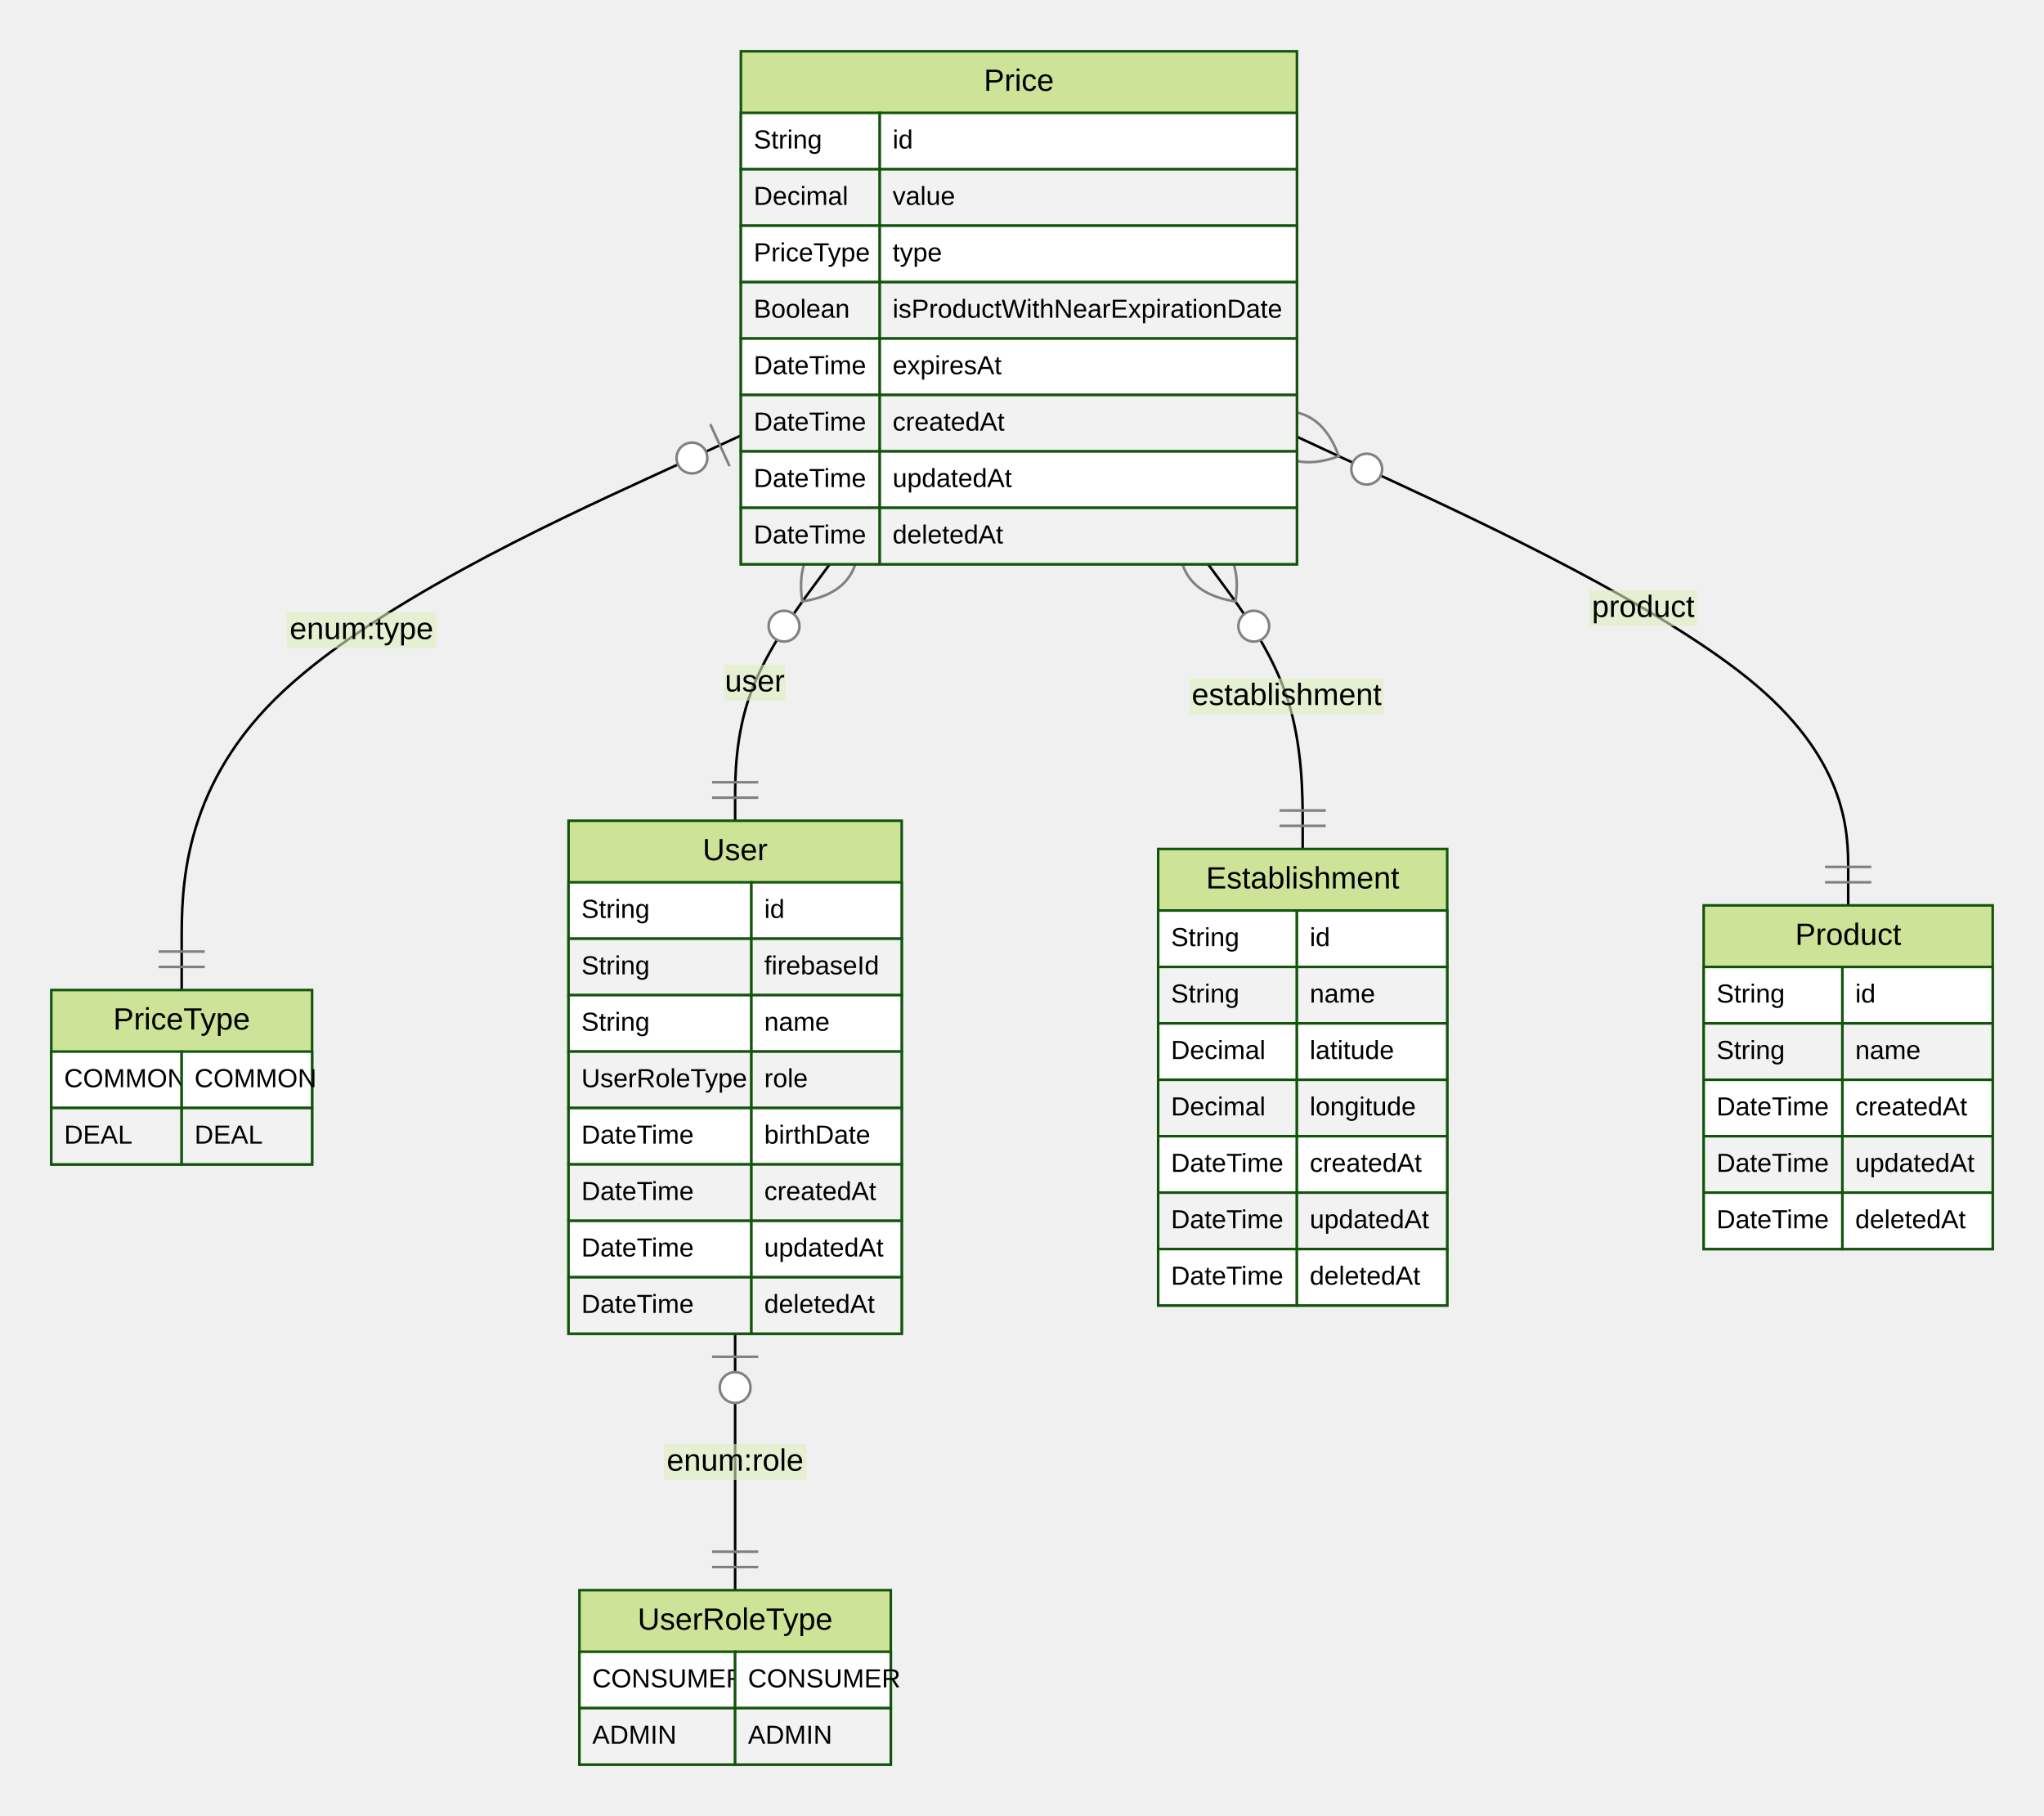
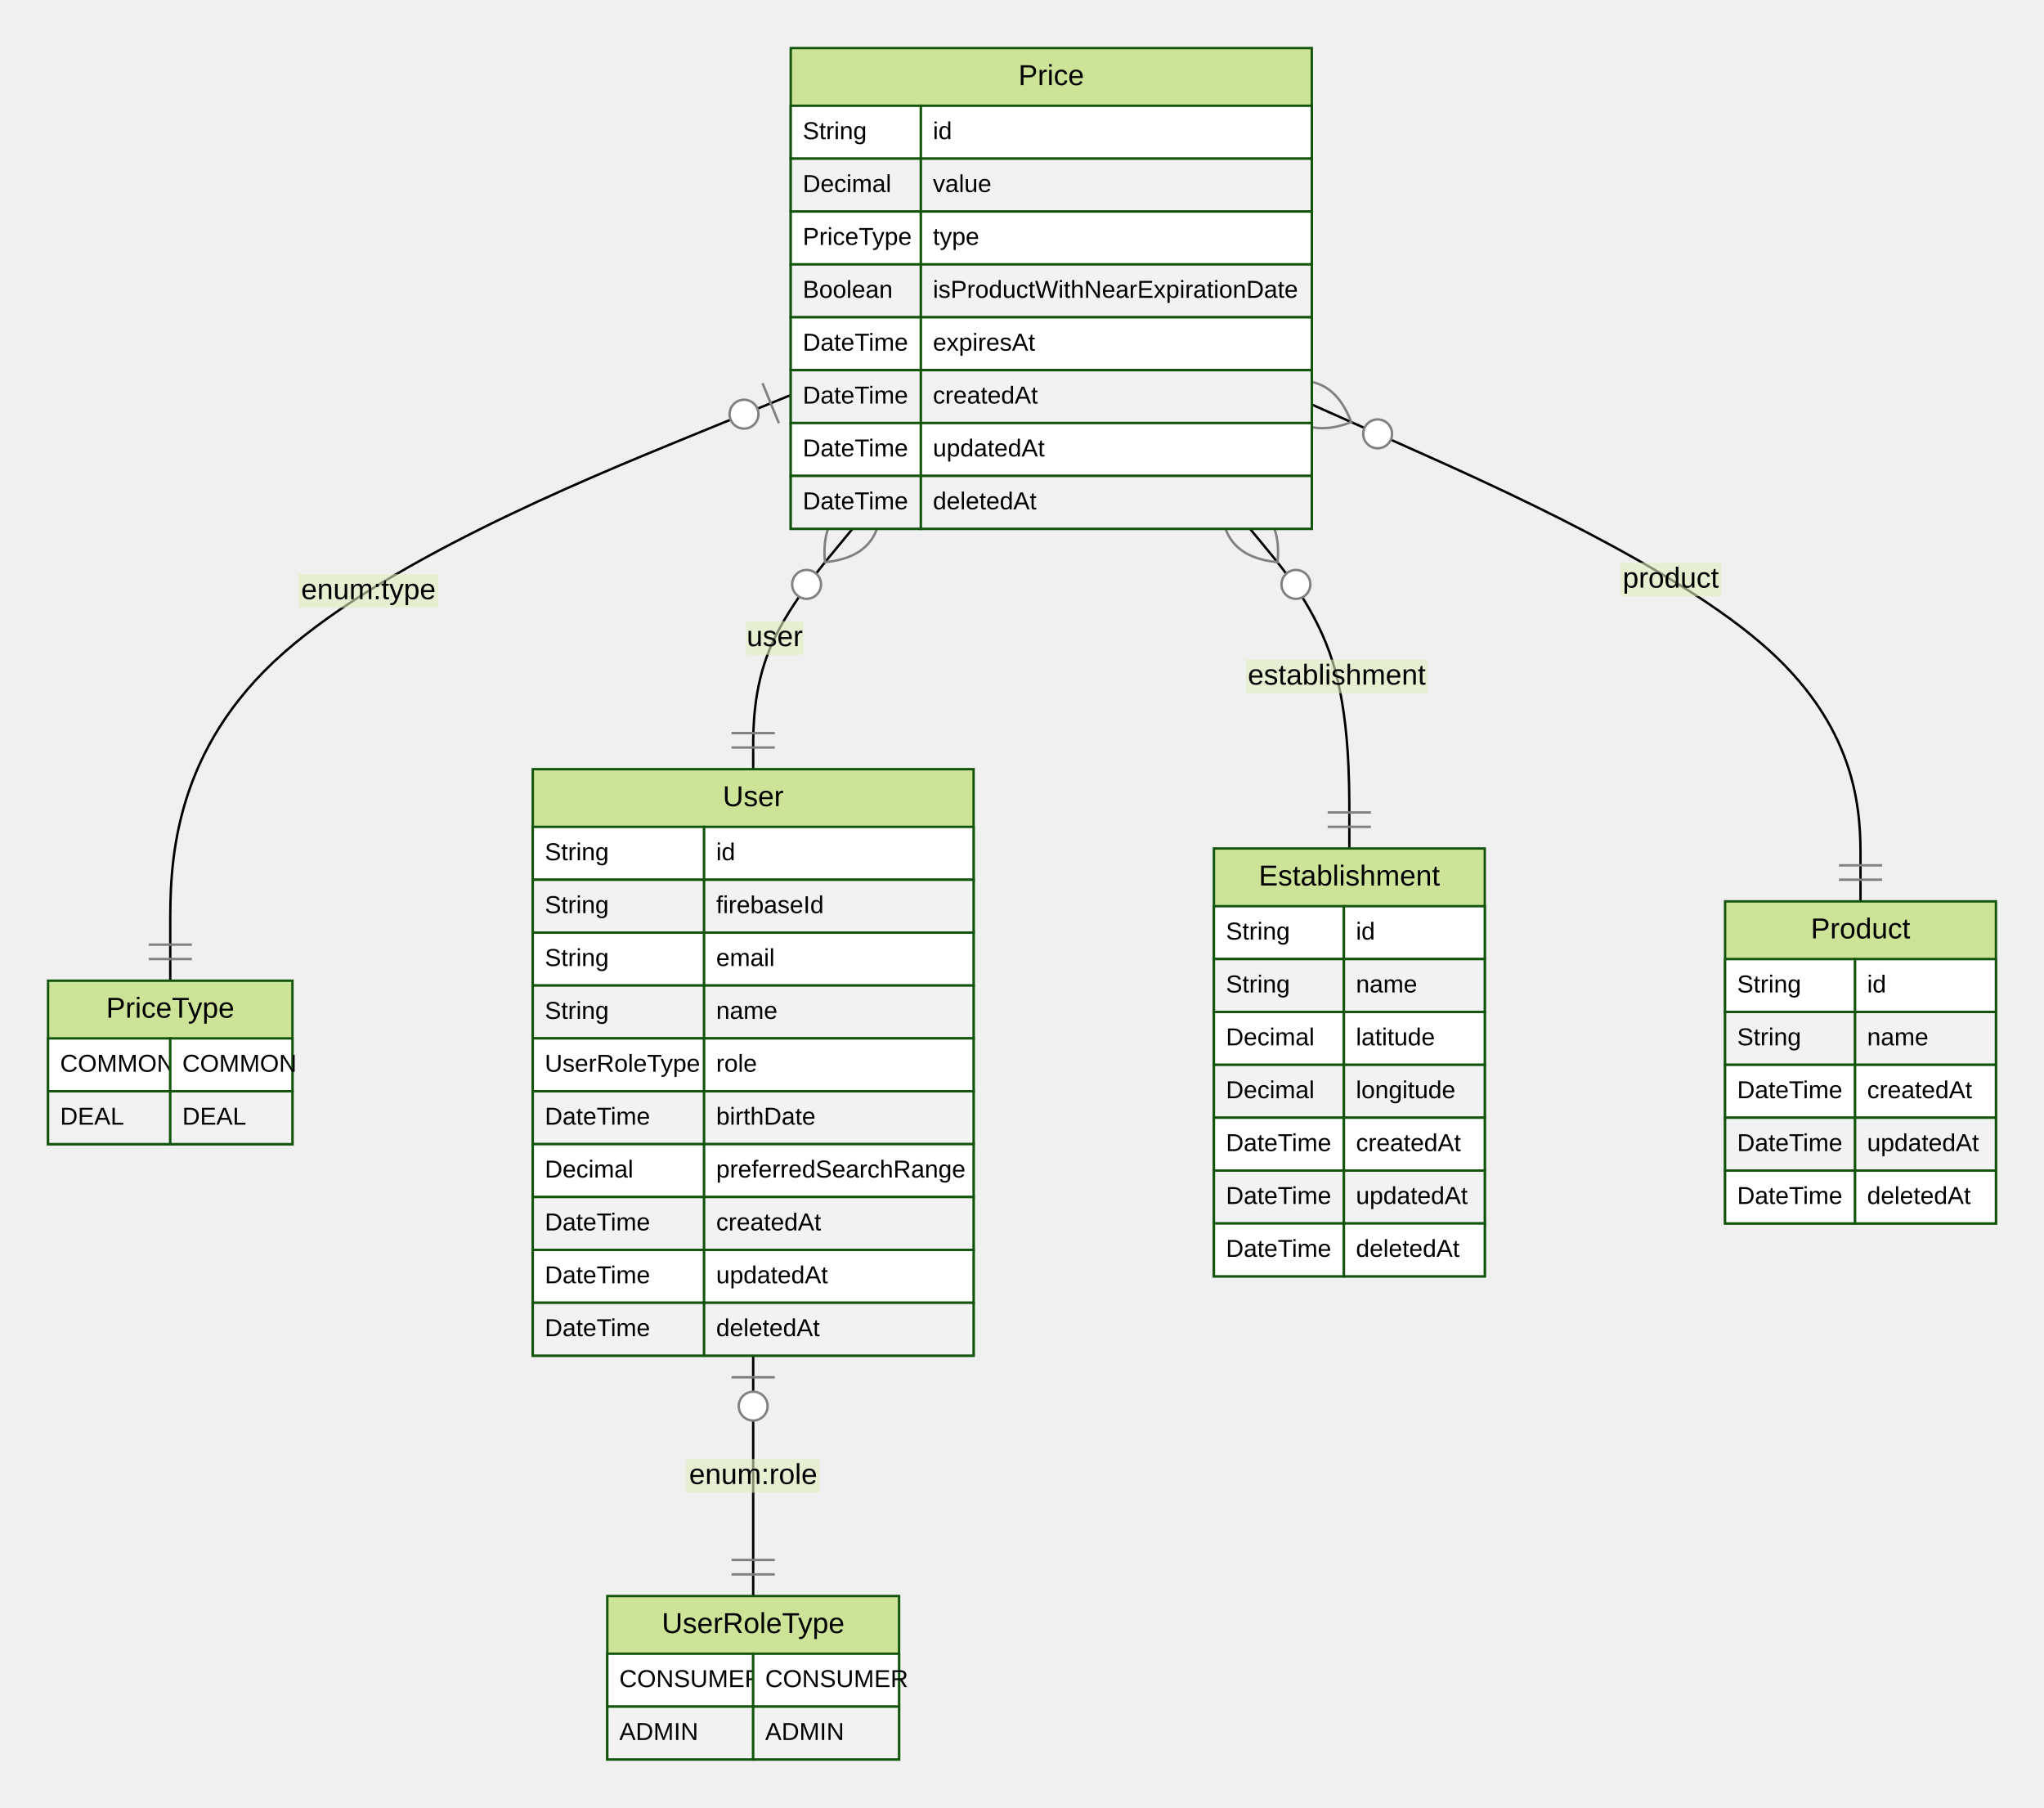
- <svg xmlns="http://www.w3.org/2000/svg" id="mermaid-0" width="100%" height="708" style="max-width: 796.989px; background-color: white;" viewBox="0 0 796.989 708">
+ <svg xmlns="http://www.w3.org/2000/svg" id="mermaid-0" width="100%" height="752" style="max-width: 850.507px; background-color: white;" viewBox="0 0 850.507 752">
  <style>#mermaid-0 {font-family:"trebuchet ms",verdana,arial,sans-serif;font-size:16px;fill:#000000;}#mermaid-0 .error-icon{fill:#552222;}#mermaid-0 .error-text{fill:#552222;stroke:#552222;}#mermaid-0 .edge-thickness-normal{stroke-width:2px;}#mermaid-0 .edge-thickness-thick{stroke-width:3.5px;}#mermaid-0 .edge-pattern-solid{stroke-dasharray:0;}#mermaid-0 .edge-pattern-dashed{stroke-dasharray:3;}#mermaid-0 .edge-pattern-dotted{stroke-dasharray:2;}#mermaid-0 .marker{fill:#000000;stroke:#000000;}#mermaid-0 .marker.cross{stroke:#000000;}#mermaid-0 svg{font-family:"trebuchet ms",verdana,arial,sans-serif;font-size:16px;}#mermaid-0 .entityBox{fill:#cde498;stroke:#13540c;}#mermaid-0 .attributeBoxOdd{fill:#ffffff;stroke:#13540c;}#mermaid-0 .attributeBoxEven{fill:#f2f2f2;stroke:#13540c;}#mermaid-0 .relationshipLabelBox{fill:hsl(78.158, 58.462%, 84.51%);opacity:0.7;background-color:hsl(78.158, 58.462%, 84.51%);}#mermaid-0 .relationshipLabelBox rect{opacity:0.5;}#mermaid-0 .relationshipLine{stroke:#000000;}#mermaid-0 :root{--mermaid-font-family:"trebuchet ms",verdana,arial,sans-serif;}</style>
  <g />
  <defs>
    <marker id="ONLY_ONE_START" refX="0" refY="9" markerWidth="18" markerHeight="18" orient="auto">
      <path stroke="gray" fill="none" d="M9,0 L9,18 M15,0 L15,18" />
    </marker>
  </defs>
  <defs>
    <marker id="ONLY_ONE_END" refX="18" refY="9" markerWidth="18" markerHeight="18" orient="auto">
      <path stroke="gray" fill="none" d="M3,0 L3,18 M9,0 L9,18" />
    </marker>
  </defs>
  <defs>
    <marker id="ZERO_OR_ONE_START" refX="0" refY="9" markerWidth="30" markerHeight="18" orient="auto">
      <circle stroke="gray" fill="white" cx="21" cy="9" r="6" />
      <path stroke="gray" fill="none" d="M9,0 L9,18" />
    </marker>
  </defs>
  <defs>
    <marker id="ZERO_OR_ONE_END" refX="30" refY="9" markerWidth="30" markerHeight="18" orient="auto">
      <circle stroke="gray" fill="white" cx="9" cy="9" r="6" />
      <path stroke="gray" fill="none" d="M21,0 L21,18" />
    </marker>
  </defs>
  <defs>
    <marker id="ONE_OR_MORE_START" refX="18" refY="18" markerWidth="45" markerHeight="36" orient="auto">
      <path stroke="gray" fill="none" d="M0,18 Q 18,0 36,18 Q 18,36 0,18 M42,9 L42,27" />
    </marker>
  </defs>
  <defs>
    <marker id="ONE_OR_MORE_END" refX="27" refY="18" markerWidth="45" markerHeight="36" orient="auto">
      <path stroke="gray" fill="none" d="M3,9 L3,27 M9,18 Q27,0 45,18 Q27,36 9,18" />
    </marker>
  </defs>
  <defs>
    <marker id="ZERO_OR_MORE_START" refX="18" refY="18" markerWidth="57" markerHeight="36" orient="auto">
      <circle stroke="gray" fill="white" cx="48" cy="18" r="6" />
      <path stroke="gray" fill="none" d="M0,18 Q18,0 36,18 Q18,36 0,18" />
    </marker>
  </defs>
  <defs>
    <marker id="ZERO_OR_MORE_END" refX="39" refY="18" markerWidth="57" markerHeight="36" orient="auto">
      <circle stroke="gray" fill="white" cx="9" cy="18" r="6" />
      <path stroke="gray" fill="none" d="M21,18 Q39,0 57,18 Q39,36 21,18" />
    </marker>
  </defs>
-   <path class="er relationshipLine" d="M286.639,520L286.639,528.333C286.639,536.667,286.639,553.333,286.639,570C286.639,586.667,286.639,603.333,286.639,611.667L286.639,620" stroke="gray" fill="none" marker-end="url(#ONLY_ONE_END)" marker-start="url(#ZERO_OR_ONE_START)" />
-   <path class="er relationshipLine" d="M288.884,169.812L252.544,186.51C216.204,203.208,143.524,236.604,107.184,272.635C70.844,308.667,70.844,347.333,70.844,366.667L70.844,386" stroke="gray" fill="none" marker-end="url(#ONLY_ONE_END)" marker-start="url(#ZERO_OR_ONE_START)" />
-   <path class="er relationshipLine" d="M323.522,220L317.375,228.333C311.227,236.667,298.933,253.333,292.786,270C286.639,286.667,286.639,303.333,286.639,311.667L286.639,320" stroke="gray" fill="none" marker-end="url(#ONLY_ONE_END)" marker-start="url(#ZERO_OR_MORE_START)" />
-   <path class="er relationshipLine" d="M505.694,170.288L541.518,186.907C577.342,203.526,648.99,236.763,684.815,267.215C720.639,297.667,720.639,325.333,720.639,339.167L720.639,353" stroke="gray" fill="none" marker-end="url(#ONLY_ONE_END)" marker-start="url(#ZERO_OR_MORE_START)" />
-   <path class="er relationshipLine" d="M471.056,220L477.203,228.333C483.35,236.667,495.645,253.333,501.792,271.833C507.939,290.333,507.939,310.667,507.939,320.833L507.939,331" stroke="gray" fill="none" marker-end="url(#ONLY_ONE_END)" marker-start="url(#ZERO_OR_MORE_START)" />
-   <g id="UserRoleType" transform="translate(225.9349,620 )">
+   <path class="er relationshipLine" d="M313.398,564L313.398,572.333C313.398,580.667,313.398,597.333,313.398,614C313.398,630.667,313.398,647.333,313.398,655.667L313.398,664" stroke="gray" fill="none" marker-end="url(#ONLY_ONE_END)" marker-start="url(#ZERO_OR_ONE_START)" />
+   <path class="er relationshipLine" d="M329.023,164.357L285.993,181.965C242.963,199.572,156.904,234.786,113.874,275.393C70.844,316,70.844,362,70.844,385L70.844,408" stroke="gray" fill="none" marker-end="url(#ONLY_ONE_END)" marker-start="url(#ZERO_OR_ONE_START)" />
+   <path class="er relationshipLine" d="M354.741,220L347.851,228.333C340.96,236.667,327.179,253.333,320.289,270C313.398,286.667,313.398,303.333,313.398,311.667L313.398,320" stroke="gray" fill="none" marker-end="url(#ONLY_ONE_END)" marker-start="url(#ZERO_OR_MORE_START)" />
+   <path class="er relationshipLine" d="M545.833,168.29L583.887,185.242C621.941,202.193,698.049,236.097,736.104,270.548C774.158,305,774.158,340,774.158,357.5L774.158,375" stroke="gray" fill="none" marker-end="url(#ONLY_ONE_END)" marker-start="url(#ZERO_OR_MORE_START)" />
+   <path class="er relationshipLine" d="M520.115,220L527.005,228.333C533.896,236.667,547.677,253.333,554.568,275.5C561.458,297.667,561.458,325.333,561.458,339.167L561.458,353" stroke="gray" fill="none" marker-end="url(#ONLY_ONE_END)" marker-start="url(#ZERO_OR_MORE_START)" />
+   <g id="UserRoleType" transform="translate(252.6944,664 )">
    <rect class="er entityBox" fill="honeydew" fill-opacity="100%" stroke="gray" x="0" y="0" width="121.407" height="68" />
    <text class="er entityLabel" id="entity-UserRoleType" x="0" y="0" dominant-baseline="middle" text-anchor="middle" style="font-family: &quot;trebuchet ms&quot;, verdana, arial, sans-serif;; font-size: 12px" transform="translate(60.70358,12)">UserRoleType</text>
    <rect class="er attributeBoxOdd" fill="honeydew" fill-opacity="100%" stroke="gray" x="0" y="24" width="60.704" height="22" />
    <text class="er entityLabel" id="entity-UserRoleType-attr-1-type" x="0" y="0" dominant-baseline="middle" text-anchor="left" style="font-family: &quot;trebuchet ms&quot;, verdana, arial, sans-serif;; font-size: 10.2px" transform="translate(5,35)">CONSUMER</text>
    <rect class="er attributeBoxOdd" fill="honeydew" fill-opacity="100%" stroke="gray" x="60.704" y="24" width="60.704" height="22" />
    <text class="er entityLabel" id="entity-UserRoleType-attr-1-name" x="0" y="0" dominant-baseline="middle" text-anchor="left" style="font-family: &quot;trebuchet ms&quot;, verdana, arial, sans-serif;; font-size: 10.2px" transform="translate(65.70358,35)">CONSUMER</text>
    <rect class="er attributeBoxEven" fill="honeydew" fill-opacity="100%" stroke="gray" x="0" y="46" width="60.704" height="22" />
    <text class="er entityLabel" id="entity-UserRoleType-attr-2-type" x="0" y="0" dominant-baseline="middle" text-anchor="left" style="font-family: &quot;trebuchet ms&quot;, verdana, arial, sans-serif;; font-size: 10.2px" transform="translate(5,57)">ADMIN</text>
    <rect class="er attributeBoxEven" fill="honeydew" fill-opacity="100%" stroke="gray" x="60.704" y="46" width="60.704" height="22" />
    <text class="er entityLabel" id="entity-UserRoleType-attr-2-name" x="0" y="0" dominant-baseline="middle" text-anchor="left" style="font-family: &quot;trebuchet ms&quot;, verdana, arial, sans-serif;; font-size: 10.2px" transform="translate(65.70358,57)">ADMIN</text>
  </g>
-   <g id="PriceType" transform="translate(20,386 )">
+   <g id="PriceType" transform="translate(20,408 )">
    <rect class="er entityBox" fill="honeydew" fill-opacity="100%" stroke="gray" x="0" y="0" width="101.688" height="68" />
    <text class="er entityLabel" id="entity-PriceType" x="0" y="0" dominant-baseline="middle" text-anchor="middle" style="font-family: &quot;trebuchet ms&quot;, verdana, arial, sans-serif;; font-size: 12px" transform="translate(50.84375,12)">PriceType</text>
    <rect class="er attributeBoxOdd" fill="honeydew" fill-opacity="100%" stroke="gray" x="0" y="24" width="50.844" height="22" />
    <text class="er entityLabel" id="entity-PriceType-attr-1-type" x="0" y="0" dominant-baseline="middle" text-anchor="left" style="font-family: &quot;trebuchet ms&quot;, verdana, arial, sans-serif;; font-size: 10.2px" transform="translate(5,35)">COMMON</text>
    <rect class="er attributeBoxOdd" fill="honeydew" fill-opacity="100%" stroke="gray" x="50.844" y="24" width="50.844" height="22" />
    <text class="er entityLabel" id="entity-PriceType-attr-1-name" x="0" y="0" dominant-baseline="middle" text-anchor="left" style="font-family: &quot;trebuchet ms&quot;, verdana, arial, sans-serif;; font-size: 10.2px" transform="translate(55.84375,35)">COMMON</text>
    <rect class="er attributeBoxEven" fill="honeydew" fill-opacity="100%" stroke="gray" x="0" y="46" width="50.844" height="22" />
    <text class="er entityLabel" id="entity-PriceType-attr-2-type" x="0" y="0" dominant-baseline="middle" text-anchor="left" style="font-family: &quot;trebuchet ms&quot;, verdana, arial, sans-serif;; font-size: 10.2px" transform="translate(5,57)">DEAL</text>
    <rect class="er attributeBoxEven" fill="honeydew" fill-opacity="100%" stroke="gray" x="50.844" y="46" width="50.844" height="22" />
    <text class="er entityLabel" id="entity-PriceType-attr-2-name" x="0" y="0" dominant-baseline="middle" text-anchor="left" style="font-family: &quot;trebuchet ms&quot;, verdana, arial, sans-serif;; font-size: 10.2px" transform="translate(55.84375,57)">DEAL</text>
  </g>
  <g id="User" transform="translate(221.6875,320 )">
-     <rect class="er entityBox" fill="honeydew" fill-opacity="100%" stroke="gray" x="0" y="0" width="129.902" height="200" />
-     <text class="er entityLabel" id="entity-User" x="0" y="0" dominant-baseline="middle" text-anchor="middle" style="font-family: &quot;trebuchet ms&quot;, verdana, arial, sans-serif;; font-size: 12px" transform="translate(64.951,12)">User</text>
+     <rect class="er entityBox" fill="honeydew" fill-opacity="100%" stroke="gray" x="0" y="0" width="183.421" height="244" />
+     <text class="er entityLabel" id="entity-User" x="0" y="0" dominant-baseline="middle" text-anchor="middle" style="font-family: &quot;trebuchet ms&quot;, verdana, arial, sans-serif;; font-size: 12px" transform="translate(91.71048,12)">User</text>
    <rect class="er attributeBoxOdd" fill="honeydew" fill-opacity="100%" stroke="gray" x="0" y="24" width="71.298" height="22" />
    <text class="er entityLabel" id="entity-User-attr-1-type" x="0" y="0" dominant-baseline="middle" text-anchor="left" style="font-family: &quot;trebuchet ms&quot;, verdana, arial, sans-serif;; font-size: 10.2px" transform="translate(5,35)">String</text>
-     <rect class="er attributeBoxOdd" fill="honeydew" fill-opacity="100%" stroke="gray" x="71.298" y="24" width="58.604" height="22" />
+     <rect class="er attributeBoxOdd" fill="honeydew" fill-opacity="100%" stroke="gray" x="71.298" y="24" width="112.123" height="22" />
    <text class="er entityLabel" id="entity-User-attr-1-name" x="0" y="0" dominant-baseline="middle" text-anchor="left" style="font-family: &quot;trebuchet ms&quot;, verdana, arial, sans-serif;; font-size: 10.2px" transform="translate(76.29807,35)">id</text>
    <rect class="er attributeBoxEven" fill="honeydew" fill-opacity="100%" stroke="gray" x="0" y="46" width="71.298" height="22" />
    <text class="er entityLabel" id="entity-User-attr-2-type" x="0" y="0" dominant-baseline="middle" text-anchor="left" style="font-family: &quot;trebuchet ms&quot;, verdana, arial, sans-serif;; font-size: 10.2px" transform="translate(5,57)">String</text>
-     <rect class="er attributeBoxEven" fill="honeydew" fill-opacity="100%" stroke="gray" x="71.298" y="46" width="58.604" height="22" />
+     <rect class="er attributeBoxEven" fill="honeydew" fill-opacity="100%" stroke="gray" x="71.298" y="46" width="112.123" height="22" />
    <text class="er entityLabel" id="entity-User-attr-2-name" x="0" y="0" dominant-baseline="middle" text-anchor="left" style="font-family: &quot;trebuchet ms&quot;, verdana, arial, sans-serif;; font-size: 10.2px" transform="translate(76.29807,57)">firebaseId</text>
    <rect class="er attributeBoxOdd" fill="honeydew" fill-opacity="100%" stroke="gray" x="0" y="68" width="71.298" height="22" />
    <text class="er entityLabel" id="entity-User-attr-3-type" x="0" y="0" dominant-baseline="middle" text-anchor="left" style="font-family: &quot;trebuchet ms&quot;, verdana, arial, sans-serif;; font-size: 10.2px" transform="translate(5,79)">String</text>
-     <rect class="er attributeBoxOdd" fill="honeydew" fill-opacity="100%" stroke="gray" x="71.298" y="68" width="58.604" height="22" />
-     <text class="er entityLabel" id="entity-User-attr-3-name" x="0" y="0" dominant-baseline="middle" text-anchor="left" style="font-family: &quot;trebuchet ms&quot;, verdana, arial, sans-serif;; font-size: 10.2px" transform="translate(76.29807,79)">name</text>
+     <rect class="er attributeBoxOdd" fill="honeydew" fill-opacity="100%" stroke="gray" x="71.298" y="68" width="112.123" height="22" />
+     <text class="er entityLabel" id="entity-User-attr-3-name" x="0" y="0" dominant-baseline="middle" text-anchor="left" style="font-family: &quot;trebuchet ms&quot;, verdana, arial, sans-serif;; font-size: 10.2px" transform="translate(76.29807,79)">email</text>
    <rect class="er attributeBoxEven" fill="honeydew" fill-opacity="100%" stroke="gray" x="0" y="90" width="71.298" height="22" />
-     <text class="er entityLabel" id="entity-User-attr-4-type" x="0" y="0" dominant-baseline="middle" text-anchor="left" style="font-family: &quot;trebuchet ms&quot;, verdana, arial, sans-serif;; font-size: 10.2px" transform="translate(5,101)">UserRoleType</text>
-     <rect class="er attributeBoxEven" fill="honeydew" fill-opacity="100%" stroke="gray" x="71.298" y="90" width="58.604" height="22" />
-     <text class="er entityLabel" id="entity-User-attr-4-name" x="0" y="0" dominant-baseline="middle" text-anchor="left" style="font-family: &quot;trebuchet ms&quot;, verdana, arial, sans-serif;; font-size: 10.2px" transform="translate(76.29807,101)">role</text>
+     <text class="er entityLabel" id="entity-User-attr-4-type" x="0" y="0" dominant-baseline="middle" text-anchor="left" style="font-family: &quot;trebuchet ms&quot;, verdana, arial, sans-serif;; font-size: 10.2px" transform="translate(5,101)">String</text>
+     <rect class="er attributeBoxEven" fill="honeydew" fill-opacity="100%" stroke="gray" x="71.298" y="90" width="112.123" height="22" />
+     <text class="er entityLabel" id="entity-User-attr-4-name" x="0" y="0" dominant-baseline="middle" text-anchor="left" style="font-family: &quot;trebuchet ms&quot;, verdana, arial, sans-serif;; font-size: 10.2px" transform="translate(76.29807,101)">name</text>
    <rect class="er attributeBoxOdd" fill="honeydew" fill-opacity="100%" stroke="gray" x="0" y="112" width="71.298" height="22" />
-     <text class="er entityLabel" id="entity-User-attr-5-type" x="0" y="0" dominant-baseline="middle" text-anchor="left" style="font-family: &quot;trebuchet ms&quot;, verdana, arial, sans-serif;; font-size: 10.2px" transform="translate(5,123)">DateTime</text>
-     <rect class="er attributeBoxOdd" fill="honeydew" fill-opacity="100%" stroke="gray" x="71.298" y="112" width="58.604" height="22" />
-     <text class="er entityLabel" id="entity-User-attr-5-name" x="0" y="0" dominant-baseline="middle" text-anchor="left" style="font-family: &quot;trebuchet ms&quot;, verdana, arial, sans-serif;; font-size: 10.2px" transform="translate(76.29807,123)">birthDate</text>
+     <text class="er entityLabel" id="entity-User-attr-5-type" x="0" y="0" dominant-baseline="middle" text-anchor="left" style="font-family: &quot;trebuchet ms&quot;, verdana, arial, sans-serif;; font-size: 10.2px" transform="translate(5,123)">UserRoleType</text>
+     <rect class="er attributeBoxOdd" fill="honeydew" fill-opacity="100%" stroke="gray" x="71.298" y="112" width="112.123" height="22" />
+     <text class="er entityLabel" id="entity-User-attr-5-name" x="0" y="0" dominant-baseline="middle" text-anchor="left" style="font-family: &quot;trebuchet ms&quot;, verdana, arial, sans-serif;; font-size: 10.2px" transform="translate(76.29807,123)">role</text>
    <rect class="er attributeBoxEven" fill="honeydew" fill-opacity="100%" stroke="gray" x="0" y="134" width="71.298" height="22" />
    <text class="er entityLabel" id="entity-User-attr-6-type" x="0" y="0" dominant-baseline="middle" text-anchor="left" style="font-family: &quot;trebuchet ms&quot;, verdana, arial, sans-serif;; font-size: 10.2px" transform="translate(5,145)">DateTime</text>
-     <rect class="er attributeBoxEven" fill="honeydew" fill-opacity="100%" stroke="gray" x="71.298" y="134" width="58.604" height="22" />
-     <text class="er entityLabel" id="entity-User-attr-6-name" x="0" y="0" dominant-baseline="middle" text-anchor="left" style="font-family: &quot;trebuchet ms&quot;, verdana, arial, sans-serif;; font-size: 10.2px" transform="translate(76.29807,145)">createdAt</text>
+     <rect class="er attributeBoxEven" fill="honeydew" fill-opacity="100%" stroke="gray" x="71.298" y="134" width="112.123" height="22" />
+     <text class="er entityLabel" id="entity-User-attr-6-name" x="0" y="0" dominant-baseline="middle" text-anchor="left" style="font-family: &quot;trebuchet ms&quot;, verdana, arial, sans-serif;; font-size: 10.2px" transform="translate(76.29807,145)">birthDate</text>
    <rect class="er attributeBoxOdd" fill="honeydew" fill-opacity="100%" stroke="gray" x="0" y="156" width="71.298" height="22" />
-     <text class="er entityLabel" id="entity-User-attr-7-type" x="0" y="0" dominant-baseline="middle" text-anchor="left" style="font-family: &quot;trebuchet ms&quot;, verdana, arial, sans-serif;; font-size: 10.2px" transform="translate(5,167)">DateTime</text>
-     <rect class="er attributeBoxOdd" fill="honeydew" fill-opacity="100%" stroke="gray" x="71.298" y="156" width="58.604" height="22" />
-     <text class="er entityLabel" id="entity-User-attr-7-name" x="0" y="0" dominant-baseline="middle" text-anchor="left" style="font-family: &quot;trebuchet ms&quot;, verdana, arial, sans-serif;; font-size: 10.2px" transform="translate(76.29807,167)">updatedAt</text>
+     <text class="er entityLabel" id="entity-User-attr-7-type" x="0" y="0" dominant-baseline="middle" text-anchor="left" style="font-family: &quot;trebuchet ms&quot;, verdana, arial, sans-serif;; font-size: 10.2px" transform="translate(5,167)">Decimal</text>
+     <rect class="er attributeBoxOdd" fill="honeydew" fill-opacity="100%" stroke="gray" x="71.298" y="156" width="112.123" height="22" />
+     <text class="er entityLabel" id="entity-User-attr-7-name" x="0" y="0" dominant-baseline="middle" text-anchor="left" style="font-family: &quot;trebuchet ms&quot;, verdana, arial, sans-serif;; font-size: 10.2px" transform="translate(76.29807,167)">preferredSearchRange</text>
    <rect class="er attributeBoxEven" fill="honeydew" fill-opacity="100%" stroke="gray" x="0" y="178" width="71.298" height="22" />
    <text class="er entityLabel" id="entity-User-attr-8-type" x="0" y="0" dominant-baseline="middle" text-anchor="left" style="font-family: &quot;trebuchet ms&quot;, verdana, arial, sans-serif;; font-size: 10.2px" transform="translate(5,189)">DateTime</text>
-     <rect class="er attributeBoxEven" fill="honeydew" fill-opacity="100%" stroke="gray" x="71.298" y="178" width="58.604" height="22" />
-     <text class="er entityLabel" id="entity-User-attr-8-name" x="0" y="0" dominant-baseline="middle" text-anchor="left" style="font-family: &quot;trebuchet ms&quot;, verdana, arial, sans-serif;; font-size: 10.2px" transform="translate(76.29807,189)">deletedAt</text>
-   </g>
-   <g id="Establishment" transform="translate(451.5895,331 )">
+     <rect class="er attributeBoxEven" fill="honeydew" fill-opacity="100%" stroke="gray" x="71.298" y="178" width="112.123" height="22" />
+     <text class="er entityLabel" id="entity-User-attr-8-name" x="0" y="0" dominant-baseline="middle" text-anchor="left" style="font-family: &quot;trebuchet ms&quot;, verdana, arial, sans-serif;; font-size: 10.2px" transform="translate(76.29807,189)">createdAt</text>
+     <rect class="er attributeBoxOdd" fill="honeydew" fill-opacity="100%" stroke="gray" x="0" y="200" width="71.298" height="22" />
+     <text class="er entityLabel" id="entity-User-attr-9-type" x="0" y="0" dominant-baseline="middle" text-anchor="left" style="font-family: &quot;trebuchet ms&quot;, verdana, arial, sans-serif;; font-size: 10.2px" transform="translate(5,211)">DateTime</text>
+     <rect class="er attributeBoxOdd" fill="honeydew" fill-opacity="100%" stroke="gray" x="71.298" y="200" width="112.123" height="22" />
+     <text class="er entityLabel" id="entity-User-attr-9-name" x="0" y="0" dominant-baseline="middle" text-anchor="left" style="font-family: &quot;trebuchet ms&quot;, verdana, arial, sans-serif;; font-size: 10.2px" transform="translate(76.29807,211)">updatedAt</text>
+     <rect class="er attributeBoxEven" fill="honeydew" fill-opacity="100%" stroke="gray" x="0" y="222" width="71.298" height="22" />
+     <text class="er entityLabel" id="entity-User-attr-10-type" x="0" y="0" dominant-baseline="middle" text-anchor="left" style="font-family: &quot;trebuchet ms&quot;, verdana, arial, sans-serif;; font-size: 10.2px" transform="translate(5,233)">DateTime</text>
+     <rect class="er attributeBoxEven" fill="honeydew" fill-opacity="100%" stroke="gray" x="71.298" y="222" width="112.123" height="22" />
+     <text class="er entityLabel" id="entity-User-attr-10-name" x="0" y="0" dominant-baseline="middle" text-anchor="left" style="font-family: &quot;trebuchet ms&quot;, verdana, arial, sans-serif;; font-size: 10.2px" transform="translate(76.29807,233)">deletedAt</text>
+   </g>
+   <g id="Establishment" transform="translate(505.1085,353 )">
    <rect class="er entityBox" fill="honeydew" fill-opacity="100%" stroke="gray" x="0" y="0" width="112.699" height="178" />
    <text class="er entityLabel" id="entity-Establishment" x="0" y="0" dominant-baseline="middle" text-anchor="middle" style="font-family: &quot;trebuchet ms&quot;, verdana, arial, sans-serif;; font-size: 12px" transform="translate(56.34975,12)">Establishment</text>
    <rect class="er attributeBoxOdd" fill="honeydew" fill-opacity="100%" stroke="gray" x="0" y="24" width="54.096" height="22" />
    <text class="er entityLabel" id="entity-Establishment-attr-1-type" x="0" y="0" dominant-baseline="middle" text-anchor="left" style="font-family: &quot;trebuchet ms&quot;, verdana, arial, sans-serif;; font-size: 10.2px" transform="translate(5,35)">String</text>
    <rect class="er attributeBoxOdd" fill="honeydew" fill-opacity="100%" stroke="gray" x="54.096" y="24" width="58.604" height="22" />
    <text class="er entityLabel" id="entity-Establishment-attr-1-name" x="0" y="0" dominant-baseline="middle" text-anchor="left" style="font-family: &quot;trebuchet ms&quot;, verdana, arial, sans-serif;; font-size: 10.2px" transform="translate(59.09555,35)">id</text>
    <rect class="er attributeBoxEven" fill="honeydew" fill-opacity="100%" stroke="gray" x="0" y="46" width="54.096" height="22" />
    <text class="er entityLabel" id="entity-Establishment-attr-2-type" x="0" y="0" dominant-baseline="middle" text-anchor="left" style="font-family: &quot;trebuchet ms&quot;, verdana, arial, sans-serif;; font-size: 10.2px" transform="translate(5,57)">String</text>
    <rect class="er attributeBoxEven" fill="honeydew" fill-opacity="100%" stroke="gray" x="54.096" y="46" width="58.604" height="22" />
    <text class="er entityLabel" id="entity-Establishment-attr-2-name" x="0" y="0" dominant-baseline="middle" text-anchor="left" style="font-family: &quot;trebuchet ms&quot;, verdana, arial, sans-serif;; font-size: 10.2px" transform="translate(59.09555,57)">name</text>
    <rect class="er attributeBoxOdd" fill="honeydew" fill-opacity="100%" stroke="gray" x="0" y="68" width="54.096" height="22" />
    <text class="er entityLabel" id="entity-Establishment-attr-3-type" x="0" y="0" dominant-baseline="middle" text-anchor="left" style="font-family: &quot;trebuchet ms&quot;, verdana, arial, sans-serif;; font-size: 10.2px" transform="translate(5,79)">Decimal</text>
    <rect class="er attributeBoxOdd" fill="honeydew" fill-opacity="100%" stroke="gray" x="54.096" y="68" width="58.604" height="22" />
    <text class="er entityLabel" id="entity-Establishment-attr-3-name" x="0" y="0" dominant-baseline="middle" text-anchor="left" style="font-family: &quot;trebuchet ms&quot;, verdana, arial, sans-serif;; font-size: 10.2px" transform="translate(59.09555,79)">latitude</text>
    <rect class="er attributeBoxEven" fill="honeydew" fill-opacity="100%" stroke="gray" x="0" y="90" width="54.096" height="22" />
    <text class="er entityLabel" id="entity-Establishment-attr-4-type" x="0" y="0" dominant-baseline="middle" text-anchor="left" style="font-family: &quot;trebuchet ms&quot;, verdana, arial, sans-serif;; font-size: 10.2px" transform="translate(5,101)">Decimal</text>
    <rect class="er attributeBoxEven" fill="honeydew" fill-opacity="100%" stroke="gray" x="54.096" y="90" width="58.604" height="22" />
    <text class="er entityLabel" id="entity-Establishment-attr-4-name" x="0" y="0" dominant-baseline="middle" text-anchor="left" style="font-family: &quot;trebuchet ms&quot;, verdana, arial, sans-serif;; font-size: 10.2px" transform="translate(59.09555,101)">longitude</text>
    <rect class="er attributeBoxOdd" fill="honeydew" fill-opacity="100%" stroke="gray" x="0" y="112" width="54.096" height="22" />
    <text class="er entityLabel" id="entity-Establishment-attr-5-type" x="0" y="0" dominant-baseline="middle" text-anchor="left" style="font-family: &quot;trebuchet ms&quot;, verdana, arial, sans-serif;; font-size: 10.2px" transform="translate(5,123)">DateTime</text>
    <rect class="er attributeBoxOdd" fill="honeydew" fill-opacity="100%" stroke="gray" x="54.096" y="112" width="58.604" height="22" />
    <text class="er entityLabel" id="entity-Establishment-attr-5-name" x="0" y="0" dominant-baseline="middle" text-anchor="left" style="font-family: &quot;trebuchet ms&quot;, verdana, arial, sans-serif;; font-size: 10.2px" transform="translate(59.09555,123)">createdAt</text>
    <rect class="er attributeBoxEven" fill="honeydew" fill-opacity="100%" stroke="gray" x="0" y="134" width="54.096" height="22" />
    <text class="er entityLabel" id="entity-Establishment-attr-6-type" x="0" y="0" dominant-baseline="middle" text-anchor="left" style="font-family: &quot;trebuchet ms&quot;, verdana, arial, sans-serif;; font-size: 10.2px" transform="translate(5,145)">DateTime</text>
    <rect class="er attributeBoxEven" fill="honeydew" fill-opacity="100%" stroke="gray" x="54.096" y="134" width="58.604" height="22" />
    <text class="er entityLabel" id="entity-Establishment-attr-6-name" x="0" y="0" dominant-baseline="middle" text-anchor="left" style="font-family: &quot;trebuchet ms&quot;, verdana, arial, sans-serif;; font-size: 10.2px" transform="translate(59.09555,145)">updatedAt</text>
    <rect class="er attributeBoxOdd" fill="honeydew" fill-opacity="100%" stroke="gray" x="0" y="156" width="54.096" height="22" />
    <text class="er entityLabel" id="entity-Establishment-attr-7-type" x="0" y="0" dominant-baseline="middle" text-anchor="left" style="font-family: &quot;trebuchet ms&quot;, verdana, arial, sans-serif;; font-size: 10.2px" transform="translate(5,167)">DateTime</text>
    <rect class="er attributeBoxOdd" fill="honeydew" fill-opacity="100%" stroke="gray" x="54.096" y="156" width="58.604" height="22" />
    <text class="er entityLabel" id="entity-Establishment-attr-7-name" x="0" y="0" dominant-baseline="middle" text-anchor="left" style="font-family: &quot;trebuchet ms&quot;, verdana, arial, sans-serif;; font-size: 10.2px" transform="translate(59.09555,167)">deletedAt</text>
  </g>
-   <g id="Product" transform="translate(664.289,353 )">
+   <g id="Product" transform="translate(717.808,375 )">
    <rect class="er entityBox" fill="honeydew" fill-opacity="100%" stroke="gray" x="0" y="0" width="112.699" height="134" />
    <text class="er entityLabel" id="entity-Product" x="0" y="0" dominant-baseline="middle" text-anchor="middle" style="font-family: &quot;trebuchet ms&quot;, verdana, arial, sans-serif;; font-size: 12px" transform="translate(56.34975,12)">Product</text>
    <rect class="er attributeBoxOdd" fill="honeydew" fill-opacity="100%" stroke="gray" x="0" y="24" width="54.096" height="22" />
    <text class="er entityLabel" id="entity-Product-attr-1-type" x="0" y="0" dominant-baseline="middle" text-anchor="left" style="font-family: &quot;trebuchet ms&quot;, verdana, arial, sans-serif;; font-size: 10.2px" transform="translate(5,35)">String</text>
    <rect class="er attributeBoxOdd" fill="honeydew" fill-opacity="100%" stroke="gray" x="54.096" y="24" width="58.604" height="22" />
    <text class="er entityLabel" id="entity-Product-attr-1-name" x="0" y="0" dominant-baseline="middle" text-anchor="left" style="font-family: &quot;trebuchet ms&quot;, verdana, arial, sans-serif;; font-size: 10.2px" transform="translate(59.09555,35)">id</text>
    <rect class="er attributeBoxEven" fill="honeydew" fill-opacity="100%" stroke="gray" x="0" y="46" width="54.096" height="22" />
    <text class="er entityLabel" id="entity-Product-attr-2-type" x="0" y="0" dominant-baseline="middle" text-anchor="left" style="font-family: &quot;trebuchet ms&quot;, verdana, arial, sans-serif;; font-size: 10.2px" transform="translate(5,57)">String</text>
    <rect class="er attributeBoxEven" fill="honeydew" fill-opacity="100%" stroke="gray" x="54.096" y="46" width="58.604" height="22" />
    <text class="er entityLabel" id="entity-Product-attr-2-name" x="0" y="0" dominant-baseline="middle" text-anchor="left" style="font-family: &quot;trebuchet ms&quot;, verdana, arial, sans-serif;; font-size: 10.2px" transform="translate(59.09555,57)">name</text>
    <rect class="er attributeBoxOdd" fill="honeydew" fill-opacity="100%" stroke="gray" x="0" y="68" width="54.096" height="22" />
    <text class="er entityLabel" id="entity-Product-attr-3-type" x="0" y="0" dominant-baseline="middle" text-anchor="left" style="font-family: &quot;trebuchet ms&quot;, verdana, arial, sans-serif;; font-size: 10.2px" transform="translate(5,79)">DateTime</text>
    <rect class="er attributeBoxOdd" fill="honeydew" fill-opacity="100%" stroke="gray" x="54.096" y="68" width="58.604" height="22" />
    <text class="er entityLabel" id="entity-Product-attr-3-name" x="0" y="0" dominant-baseline="middle" text-anchor="left" style="font-family: &quot;trebuchet ms&quot;, verdana, arial, sans-serif;; font-size: 10.2px" transform="translate(59.09555,79)">createdAt</text>
    <rect class="er attributeBoxEven" fill="honeydew" fill-opacity="100%" stroke="gray" x="0" y="90" width="54.096" height="22" />
    <text class="er entityLabel" id="entity-Product-attr-4-type" x="0" y="0" dominant-baseline="middle" text-anchor="left" style="font-family: &quot;trebuchet ms&quot;, verdana, arial, sans-serif;; font-size: 10.2px" transform="translate(5,101)">DateTime</text>
    <rect class="er attributeBoxEven" fill="honeydew" fill-opacity="100%" stroke="gray" x="54.096" y="90" width="58.604" height="22" />
    <text class="er entityLabel" id="entity-Product-attr-4-name" x="0" y="0" dominant-baseline="middle" text-anchor="left" style="font-family: &quot;trebuchet ms&quot;, verdana, arial, sans-serif;; font-size: 10.2px" transform="translate(59.09555,101)">updatedAt</text>
    <rect class="er attributeBoxOdd" fill="honeydew" fill-opacity="100%" stroke="gray" x="0" y="112" width="54.096" height="22" />
    <text class="er entityLabel" id="entity-Product-attr-5-type" x="0" y="0" dominant-baseline="middle" text-anchor="left" style="font-family: &quot;trebuchet ms&quot;, verdana, arial, sans-serif;; font-size: 10.2px" transform="translate(5,123)">DateTime</text>
    <rect class="er attributeBoxOdd" fill="honeydew" fill-opacity="100%" stroke="gray" x="54.096" y="112" width="58.604" height="22" />
    <text class="er entityLabel" id="entity-Product-attr-5-name" x="0" y="0" dominant-baseline="middle" text-anchor="left" style="font-family: &quot;trebuchet ms&quot;, verdana, arial, sans-serif;; font-size: 10.2px" transform="translate(59.09555,123)">deletedAt</text>
  </g>
-   <g id="Price" transform="translate(288.8839,20 )">
+   <g id="Price" transform="translate(329.0231,20 )">
    <rect class="er entityBox" fill="honeydew" fill-opacity="100%" stroke="gray" x="0" y="0" width="216.81" height="200" />
    <text class="er entityLabel" id="entity-Price" x="0" y="0" dominant-baseline="middle" text-anchor="middle" style="font-family: &quot;trebuchet ms&quot;, verdana, arial, sans-serif;; font-size: 12px" transform="translate(108.405,12)">Price</text>
    <rect class="er attributeBoxOdd" fill="honeydew" fill-opacity="100%" stroke="gray" x="0" y="24" width="54.155" height="22" />
    <text class="er entityLabel" id="entity-Price-attr-1-type" x="0" y="0" dominant-baseline="middle" text-anchor="left" style="font-family: &quot;trebuchet ms&quot;, verdana, arial, sans-serif;; font-size: 10.2px" transform="translate(5,35)">String</text>
    <rect class="er attributeBoxOdd" fill="honeydew" fill-opacity="100%" stroke="gray" x="54.155" y="24" width="162.655" height="22" />
    <text class="er entityLabel" id="entity-Price-attr-1-name" x="0" y="0" dominant-baseline="middle" text-anchor="left" style="font-family: &quot;trebuchet ms&quot;, verdana, arial, sans-serif;; font-size: 10.2px" transform="translate(59.15532,35)">id</text>
    <rect class="er attributeBoxEven" fill="honeydew" fill-opacity="100%" stroke="gray" x="0" y="46" width="54.155" height="22" />
    <text class="er entityLabel" id="entity-Price-attr-2-type" x="0" y="0" dominant-baseline="middle" text-anchor="left" style="font-family: &quot;trebuchet ms&quot;, verdana, arial, sans-serif;; font-size: 10.2px" transform="translate(5,57)">Decimal</text>
    <rect class="er attributeBoxEven" fill="honeydew" fill-opacity="100%" stroke="gray" x="54.155" y="46" width="162.655" height="22" />
    <text class="er entityLabel" id="entity-Price-attr-2-name" x="0" y="0" dominant-baseline="middle" text-anchor="left" style="font-family: &quot;trebuchet ms&quot;, verdana, arial, sans-serif;; font-size: 10.2px" transform="translate(59.15532,57)">value</text>
    <rect class="er attributeBoxOdd" fill="honeydew" fill-opacity="100%" stroke="gray" x="0" y="68" width="54.155" height="22" />
    <text class="er entityLabel" id="entity-Price-attr-3-type" x="0" y="0" dominant-baseline="middle" text-anchor="left" style="font-family: &quot;trebuchet ms&quot;, verdana, arial, sans-serif;; font-size: 10.2px" transform="translate(5,79)">PriceType</text>
    <rect class="er attributeBoxOdd" fill="honeydew" fill-opacity="100%" stroke="gray" x="54.155" y="68" width="162.655" height="22" />
    <text class="er entityLabel" id="entity-Price-attr-3-name" x="0" y="0" dominant-baseline="middle" text-anchor="left" style="font-family: &quot;trebuchet ms&quot;, verdana, arial, sans-serif;; font-size: 10.2px" transform="translate(59.15532,79)">type</text>
    <rect class="er attributeBoxEven" fill="honeydew" fill-opacity="100%" stroke="gray" x="0" y="90" width="54.155" height="22" />
    <text class="er entityLabel" id="entity-Price-attr-4-type" x="0" y="0" dominant-baseline="middle" text-anchor="left" style="font-family: &quot;trebuchet ms&quot;, verdana, arial, sans-serif;; font-size: 10.2px" transform="translate(5,101)">Boolean</text>
    <rect class="er attributeBoxEven" fill="honeydew" fill-opacity="100%" stroke="gray" x="54.155" y="90" width="162.655" height="22" />
    <text class="er entityLabel" id="entity-Price-attr-4-name" x="0" y="0" dominant-baseline="middle" text-anchor="left" style="font-family: &quot;trebuchet ms&quot;, verdana, arial, sans-serif;; font-size: 10.2px" transform="translate(59.15532,101)">isProductWithNearExpirationDate</text>
    <rect class="er attributeBoxOdd" fill="honeydew" fill-opacity="100%" stroke="gray" x="0" y="112" width="54.155" height="22" />
    <text class="er entityLabel" id="entity-Price-attr-5-type" x="0" y="0" dominant-baseline="middle" text-anchor="left" style="font-family: &quot;trebuchet ms&quot;, verdana, arial, sans-serif;; font-size: 10.2px" transform="translate(5,123)">DateTime</text>
    <rect class="er attributeBoxOdd" fill="honeydew" fill-opacity="100%" stroke="gray" x="54.155" y="112" width="162.655" height="22" />
    <text class="er entityLabel" id="entity-Price-attr-5-name" x="0" y="0" dominant-baseline="middle" text-anchor="left" style="font-family: &quot;trebuchet ms&quot;, verdana, arial, sans-serif;; font-size: 10.2px" transform="translate(59.15532,123)">expiresAt</text>
    <rect class="er attributeBoxEven" fill="honeydew" fill-opacity="100%" stroke="gray" x="0" y="134" width="54.155" height="22" />
    <text class="er entityLabel" id="entity-Price-attr-6-type" x="0" y="0" dominant-baseline="middle" text-anchor="left" style="font-family: &quot;trebuchet ms&quot;, verdana, arial, sans-serif;; font-size: 10.2px" transform="translate(5,145)">DateTime</text>
    <rect class="er attributeBoxEven" fill="honeydew" fill-opacity="100%" stroke="gray" x="54.155" y="134" width="162.655" height="22" />
    <text class="er entityLabel" id="entity-Price-attr-6-name" x="0" y="0" dominant-baseline="middle" text-anchor="left" style="font-family: &quot;trebuchet ms&quot;, verdana, arial, sans-serif;; font-size: 10.2px" transform="translate(59.15532,145)">createdAt</text>
    <rect class="er attributeBoxOdd" fill="honeydew" fill-opacity="100%" stroke="gray" x="0" y="156" width="54.155" height="22" />
    <text class="er entityLabel" id="entity-Price-attr-7-type" x="0" y="0" dominant-baseline="middle" text-anchor="left" style="font-family: &quot;trebuchet ms&quot;, verdana, arial, sans-serif;; font-size: 10.2px" transform="translate(5,167)">DateTime</text>
    <rect class="er attributeBoxOdd" fill="honeydew" fill-opacity="100%" stroke="gray" x="54.155" y="156" width="162.655" height="22" />
    <text class="er entityLabel" id="entity-Price-attr-7-name" x="0" y="0" dominant-baseline="middle" text-anchor="left" style="font-family: &quot;trebuchet ms&quot;, verdana, arial, sans-serif;; font-size: 10.2px" transform="translate(59.15532,167)">updatedAt</text>
    <rect class="er attributeBoxEven" fill="honeydew" fill-opacity="100%" stroke="gray" x="0" y="178" width="54.155" height="22" />
    <text class="er entityLabel" id="entity-Price-attr-8-type" x="0" y="0" dominant-baseline="middle" text-anchor="left" style="font-family: &quot;trebuchet ms&quot;, verdana, arial, sans-serif;; font-size: 10.2px" transform="translate(5,189)">DateTime</text>
    <rect class="er attributeBoxEven" fill="honeydew" fill-opacity="100%" stroke="gray" x="54.155" y="178" width="162.655" height="22" />
    <text class="er entityLabel" id="entity-Price-attr-8-name" x="0" y="0" dominant-baseline="middle" text-anchor="left" style="font-family: &quot;trebuchet ms&quot;, verdana, arial, sans-serif;; font-size: 10.2px" transform="translate(59.15532,189)">deletedAt</text>
  </g>
-   <rect class="er relationshipLabelBox" x="258.805" y="563" width="55.668" height="14" fill="white" fill-opacity="85%" />
-   <text class="er relationshipLabel" id="rel1" x="286.638" y="570" text-anchor="middle" dominant-baseline="middle" style="font-family: &quot;trebuchet ms&quot;, verdana, arial, sans-serif;; font-size: 12px">enum:role</text>
-   <rect class="er relationshipLabelBox" x="111.761" y="238.76" width="58.387" height="14" fill="white" fill-opacity="85%" />
-   <text class="er relationshipLabel" id="rel2" x="140.955" y="245.76" text-anchor="middle" dominant-baseline="middle" style="font-family: &quot;trebuchet ms&quot;, verdana, arial, sans-serif;; font-size: 12px">enum:type</text>
-   <rect class="er relationshipLabelBox" x="282.318" y="259.184" width="23.959" height="14" fill="white" fill-opacity="85%" />
-   <text class="er relationshipLabel" id="rel3" x="294.297" y="266.184" text-anchor="middle" dominant-baseline="middle" style="font-family: &quot;trebuchet ms&quot;, verdana, arial, sans-serif;; font-size: 12px">user</text>
-   <rect class="er relationshipLabelBox" x="619.718" y="230.138" width="41.973" height="14" fill="white" fill-opacity="85%" />
-   <text class="er relationshipLabel" id="rel4" x="640.704" y="237.138" text-anchor="middle" dominant-baseline="middle" style="font-family: &quot;trebuchet ms&quot;, verdana, arial, sans-serif;; font-size: 12px">product</text>
-   <rect class="er relationshipLabelBox" x="463.876" y="264.47" width="75.588" height="14" fill="white" fill-opacity="85%" />
-   <text class="er relationshipLabel" id="rel5" x="501.67" y="271.47" text-anchor="middle" dominant-baseline="middle" style="font-family: &quot;trebuchet ms&quot;, verdana, arial, sans-serif;; font-size: 12px">establishment</text>
+   <rect class="er relationshipLabelBox" x="285.564" y="607" width="55.668" height="14" fill="white" fill-opacity="85%" />
+   <text class="er relationshipLabel" id="rel1" x="313.398" y="614" text-anchor="middle" dominant-baseline="middle" style="font-family: &quot;trebuchet ms&quot;, verdana, arial, sans-serif;; font-size: 12px">enum:role</text>
+   <rect class="er relationshipLabelBox" x="124.106" y="238.87" width="58.387" height="14" fill="white" fill-opacity="85%" />
+   <text class="er relationshipLabel" id="rel2" x="153.3" y="245.87" text-anchor="middle" dominant-baseline="middle" style="font-family: &quot;trebuchet ms&quot;, verdana, arial, sans-serif;; font-size: 12px">enum:type</text>
+   <rect class="er relationshipLabelBox" x="310.38" y="258.397" width="23.959" height="14" fill="white" fill-opacity="85%" />
+   <text class="er relationshipLabel" id="rel3" x="322.359" y="265.397" text-anchor="middle" dominant-baseline="middle" style="font-family: &quot;trebuchet ms&quot;, verdana, arial, sans-serif;; font-size: 12px">user</text>
+   <rect class="er relationshipLabelBox" x="674.193" y="234.07" width="41.973" height="14" fill="white" fill-opacity="85%" />
+   <text class="er relationshipLabel" id="rel4" x="695.179" y="241.07" text-anchor="middle" dominant-baseline="middle" style="font-family: &quot;trebuchet ms&quot;, verdana, arial, sans-serif;; font-size: 12px">product</text>
+   <rect class="er relationshipLabelBox" x="518.426" y="274.421" width="75.588" height="14" fill="white" fill-opacity="85%" />
+   <text class="er relationshipLabel" id="rel5" x="556.22" y="281.421" text-anchor="middle" dominant-baseline="middle" style="font-family: &quot;trebuchet ms&quot;, verdana, arial, sans-serif;; font-size: 12px">establishment</text>
</svg>
